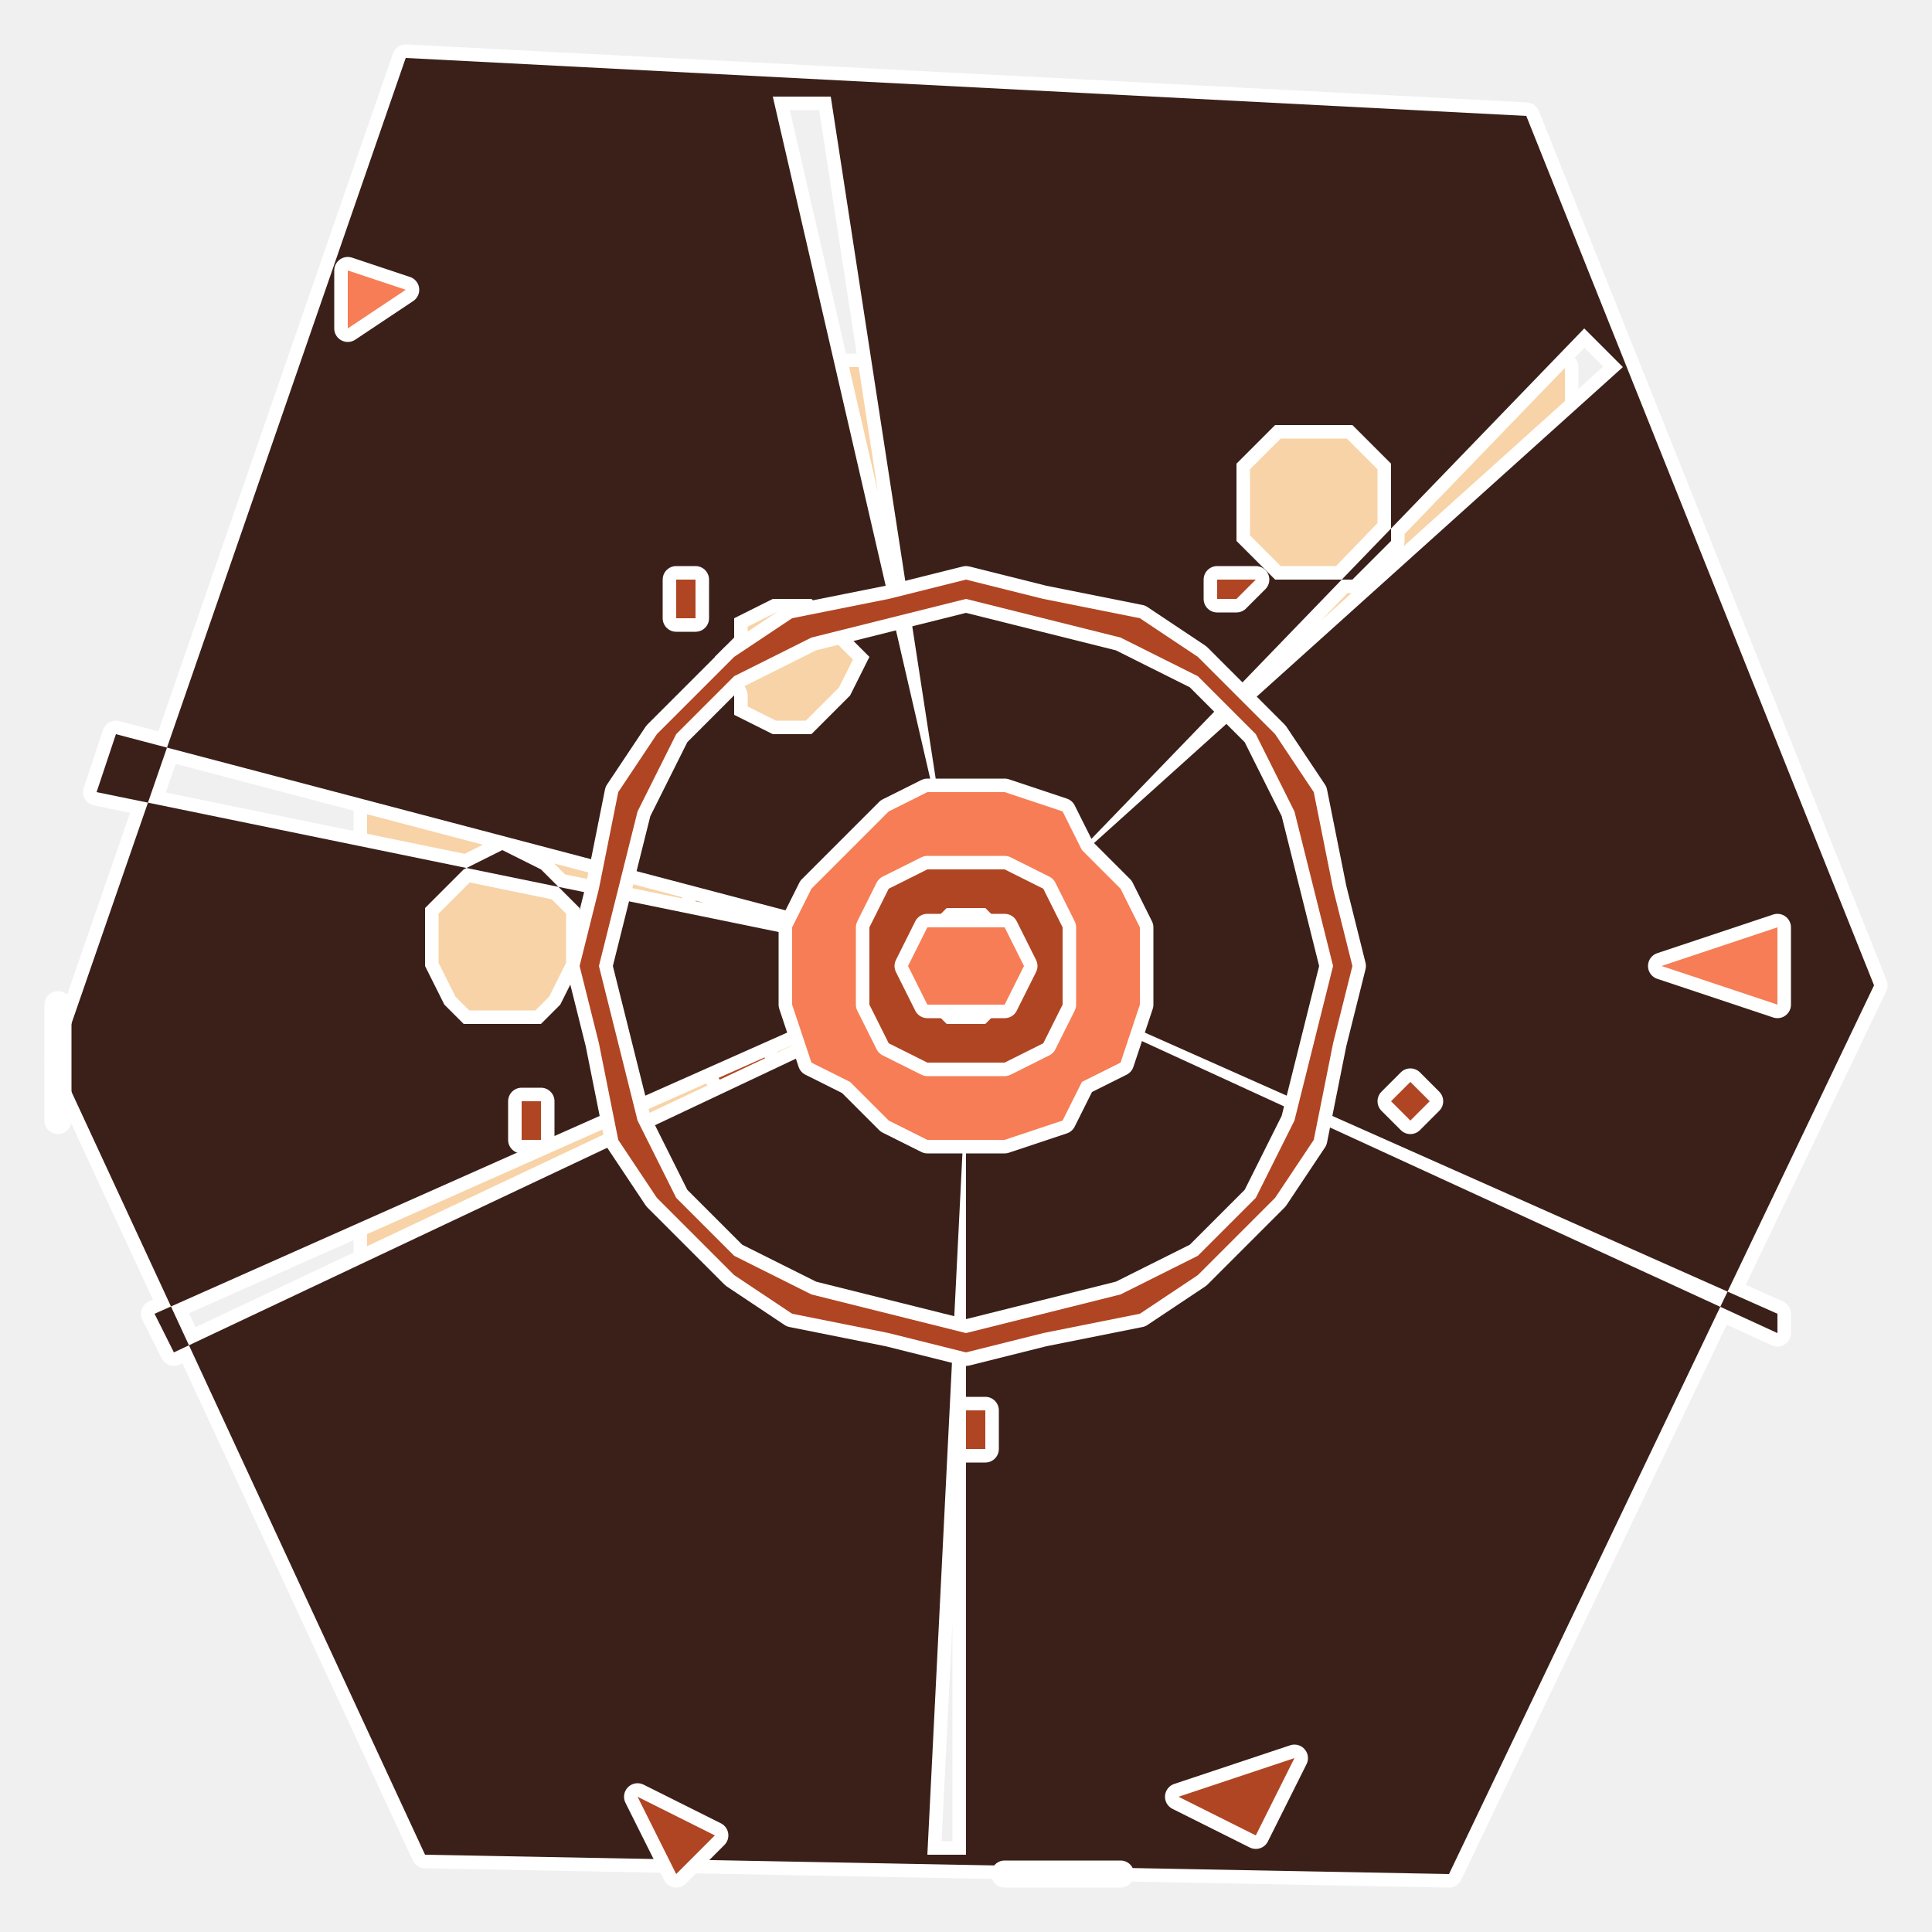
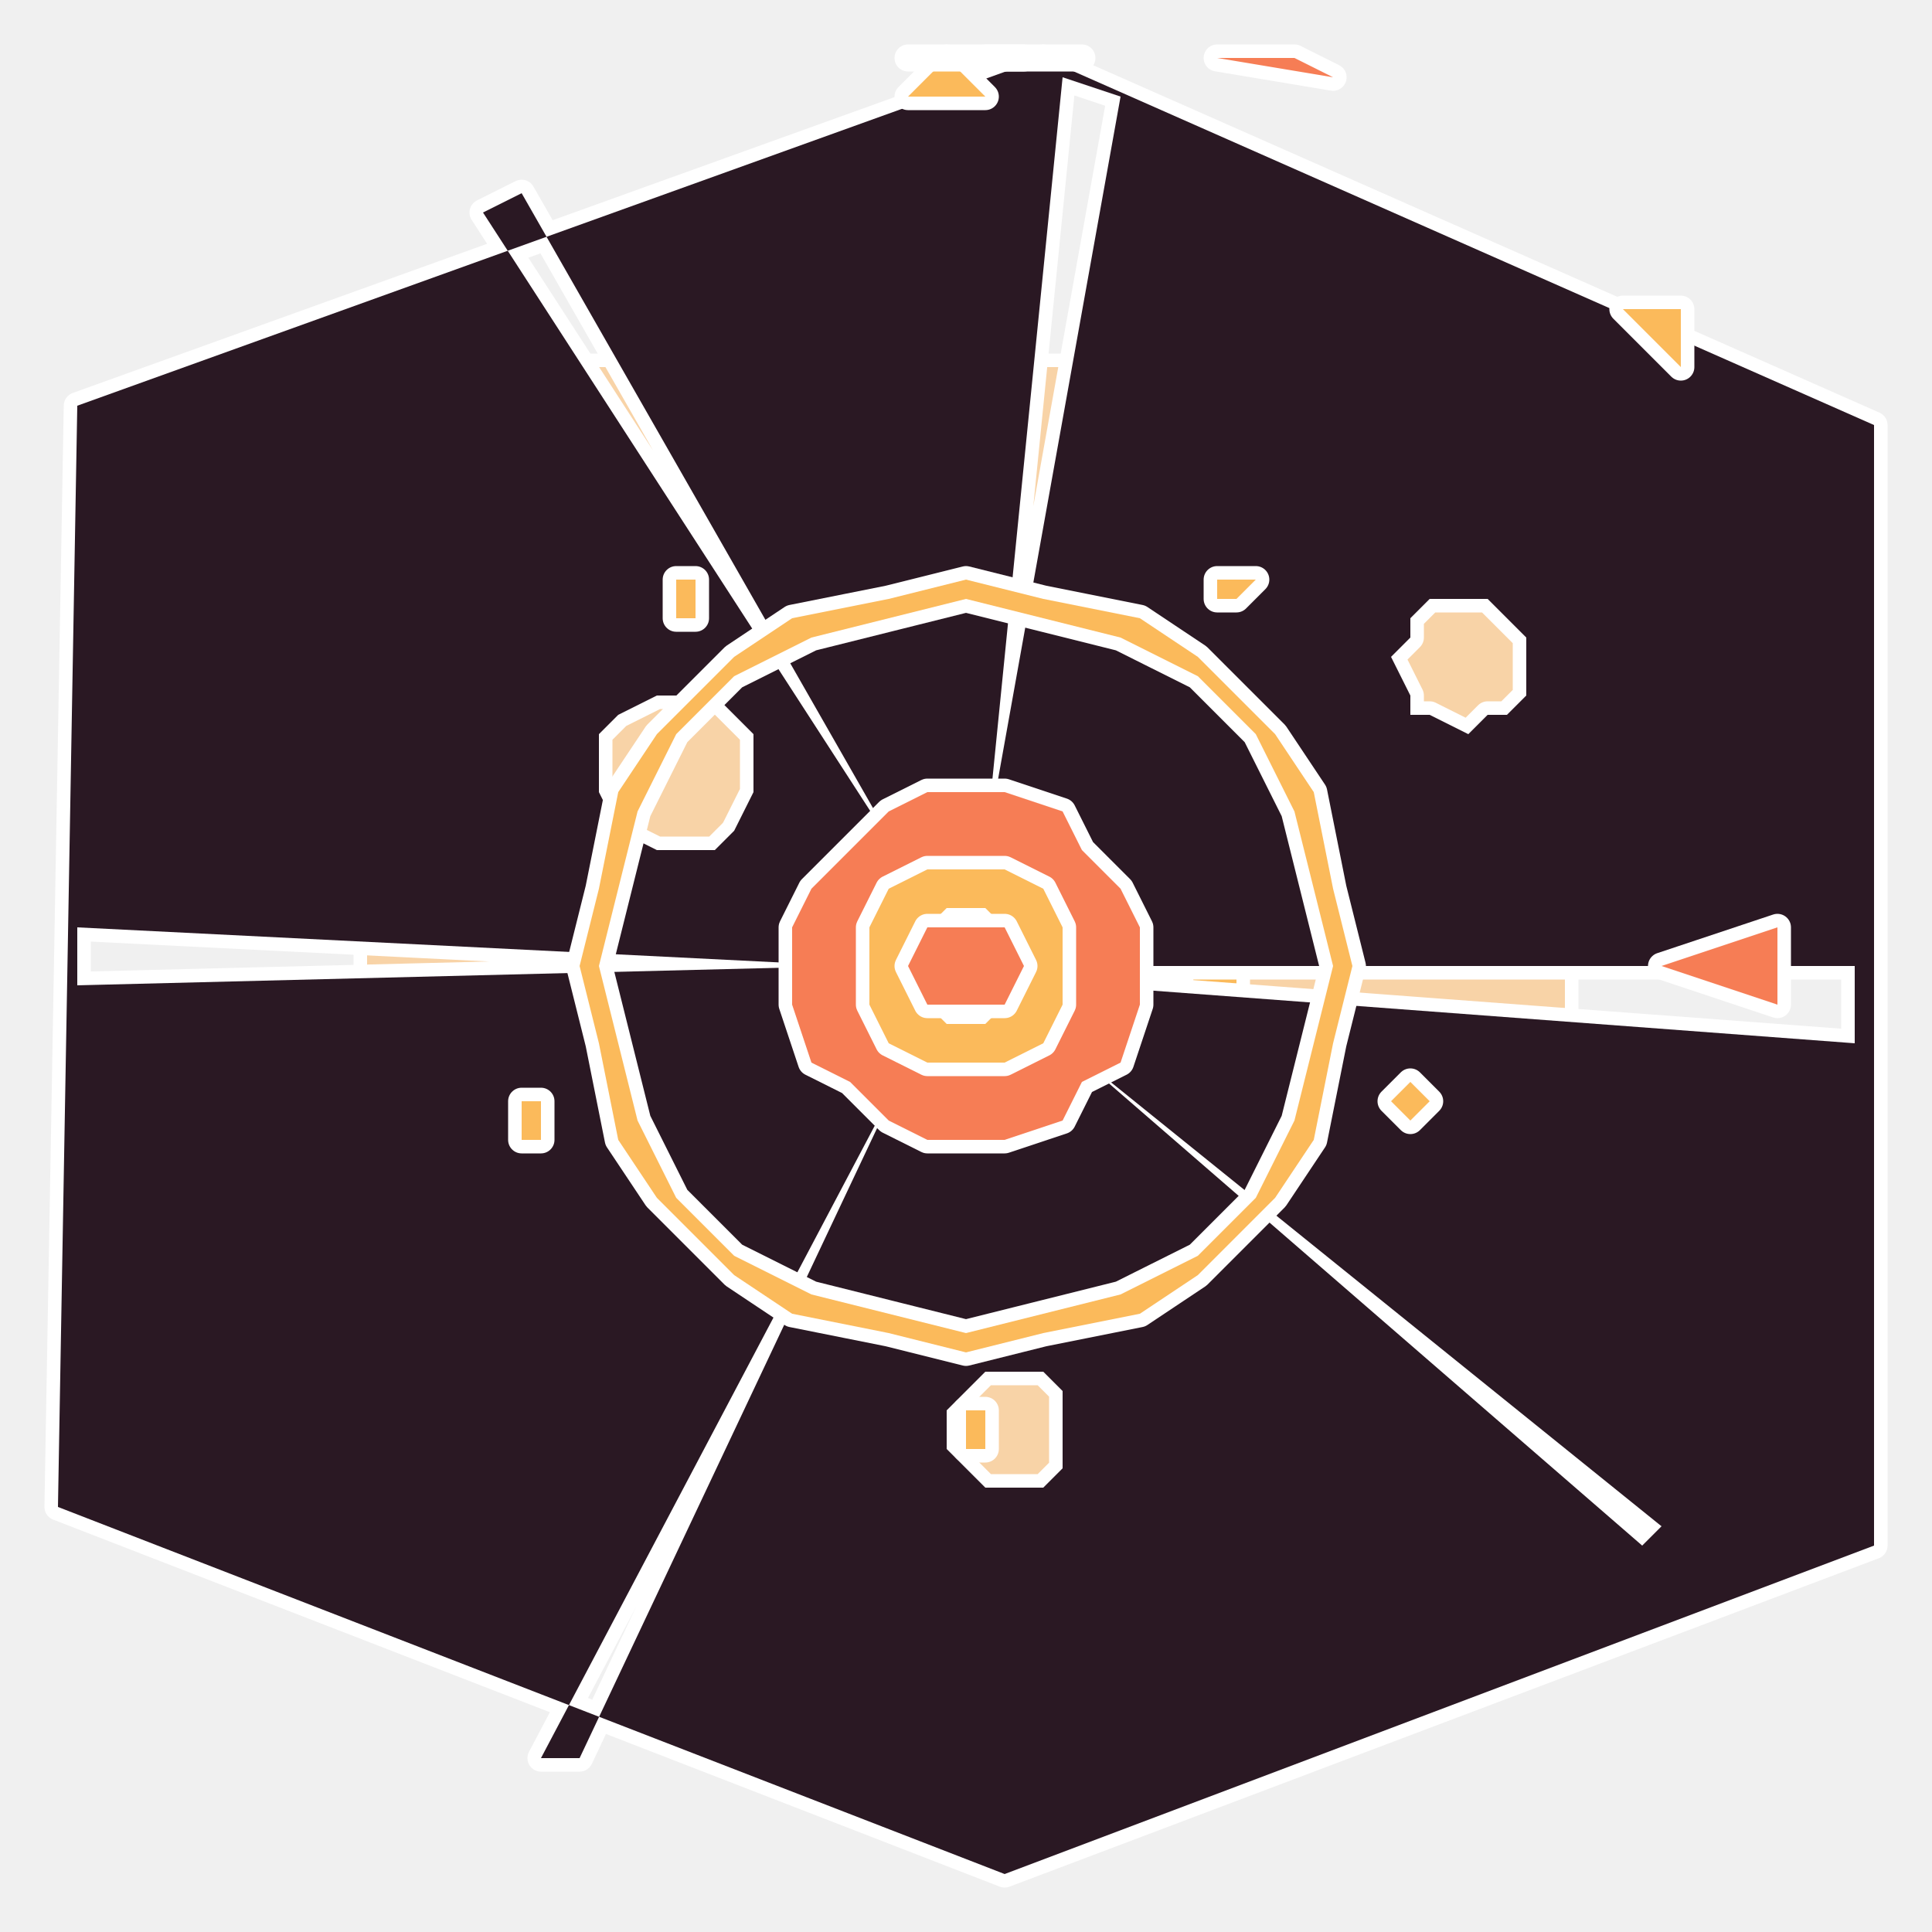
<svg xmlns="http://www.w3.org/2000/svg" viewBox="0 0 100 100" role="img" aria-label="@playform/plugin-dsh-factory - interlace-tile">
  <style>
		@media (prefers-reduced-motion: no-preference) {
			.plugin-dsh-factory-scene * { transform-box: view-box; transform-origin: 50% 50%; }
- 		.plugin-dsh-factory-counter { animation: plugin-dsh-factory-counter 28s linear -7s infinite; }
+ 		.plugin-dsh-factory-counter { animation: plugin-dsh-factory-counter 25s linear -7s infinite; }
		@keyframes plugin-dsh-factory-counter { to { transform: rotate(-360deg); } }
- 		.plugin-dsh-factory-breathe { animation: plugin-dsh-factory-breathe 7s ease-in-out -7s infinite; }
+ 		.plugin-dsh-factory-breathe { animation: plugin-dsh-factory-breathe 5s ease-in-out -7s infinite; }
		@keyframes plugin-dsh-factory-breathe { 50% { transform: scale(1.06); opacity: 0.85; } }
- 		.plugin-dsh-factory-fire { animation: plugin-dsh-factory-fire 2.7s ease-in-out infinite; }
+ 		.plugin-dsh-factory-fire { animation: plugin-dsh-factory-fire 3.2s ease-in-out infinite; }
		@keyframes plugin-dsh-factory-fire { 0%, 100% { opacity: 0.35; } 50% { opacity: 1; } }
- 		.plugin-dsh-factory-twinkle { animation: plugin-dsh-factory-twinkle 7s ease-in-out -7s infinite; }
+ 		.plugin-dsh-factory-twinkle { animation: plugin-dsh-factory-twinkle 8s ease-in-out -7s infinite; }
		@keyframes plugin-dsh-factory-twinkle { 0%, 100% { transform: scale(0.94); opacity: 0.4; } 50% { transform: scale(1.06); opacity: 1; } }
		}
	</style>
  <defs>
    <path id="plugin-dsh-factory-0" d="M81,81 L19,81 L19,19 L81,19 Z" />
-     <path id="plugin-dsh-factory-1" d="M83,36 L83,37 L81,38 L79,37 L78,36 L79,34 L81,33 L83,34 Z" />
-     <path id="plugin-dsh-factory-2" d="M65,18 L64,20 L62,21 L60,20 L60,18 L60,17 L62,16 L64,17 Z" />
+     <path id="plugin-dsh-factory-1" d="M31,76 L30,78 L28,78 L26,78 L26,76 L26,74 L28,74 L30,74 Z" />
+     <path id="plugin-dsh-factory-2" d="M49,16 L48,18 L46,19 L45,18 L44,16 L45,14 L46,14 L48,14 Z" />
    <path id="plugin-dsh-factory-3" d="M64,50 L64,54 L62,57 L60,60 L57,62 L54,64 L50,64 L46,64 L43,62 L40,60 L38,57 L36,54 L36,50 L36,46 L38,43 L40,40 L43,38 L46,36 L50,36 L54,36 L57,38 L60,40 L62,43 L64,46 Z M62,50 L61,53 L60,56 L58,58 L56,60 L53,61 L50,62 L47,61 L44,60 L42,58 L40,56 L39,53 L38,50 L39,47 L40,44 L42,42 L44,40 L47,39 L50,38 L53,39 L56,40 L58,42 L60,44 L61,47 Z" />
-     <path id="plugin-dsh-factory-4" d="M97,51 L75,97 L22,96 L3,55 L21,3 L79,6 Z M56,52 L92,68 L92,69 L55,52 Z M45,34 L44,36 L43,37 L42,38 L41,38 L40,38 L38,37 L38,36 L37,34 L38,33 L38,32 L40,31 L41,31 L42,31 L43,32 L44,33 Z M50,56 L50,96 L48,96 L50,56 Z M45,53 L9,70 L8,68 L44,52 Z M30,49 L30,50 L29,52 L28,53 L26,53 L24,53 L23,52 L22,50 L22,49 L22,47 L23,46 L24,45 L26,44 L28,45 L29,46 L30,47 Z M44,49 L5,41 L6,38 L44,48 Z M49,44 L40,5 L43,5 L49,44 Z M72,26 L72,28 L71,29 L70,30 L68,30 L66,30 L65,29 L64,28 L64,26 L64,24 L65,23 L66,22 L68,22 L70,22 L71,23 L72,24 Z M54,46 L82,17 L84,19 L54,46 Z M54,50 L54,52 L53,53 L52,54 L50,54 L48,54 L47,53 L46,52 L46,50 L46,48 L47,47 L48,46 L50,46 L52,46 L53,47 L54,48 Z" />
+     <path id="plugin-dsh-factory-4" d="M97,80 L52,97 L3,78 L4,21 L54,3 L97,22 Z M55,54 L86,79 L85,80 L55,54 Z M39,40 L39,41 L38,43 L37,44 L35,44 L34,44 L32,43 L31,41 L31,40 L31,38 L32,37 L34,36 L35,36 L37,36 L38,37 L39,38 Z M47,55 L30,91 L28,91 L47,55 Z M44,50 L4,51 L4,48 L44,50 Z M55,74 L55,75 L55,76 L54,77 L52,77 L51,77 L50,76 L49,75 L49,74 L49,73 L50,72 L51,71 L52,71 L54,71 L55,72 L55,73 Z M47,45 L25,11 L27,10 L47,45 Z M51,44 L55,4 L58,5 L51,44 Z M79,34 L79,36 L78,37 L77,37 L76,38 L74,37 L73,37 L73,36 L72,34 L73,33 L73,32 L74,31 L76,31 L77,31 L78,32 L79,33 Z M56,50 L96,50 L96,54 L56,51 Z M54,50 L54,52 L53,53 L52,54 L50,54 L48,54 L47,53 L46,52 L46,50 L46,48 L47,47 L48,46 L50,46 L52,46 L53,47 L54,48 Z" />
    <path id="plugin-dsh-factory-5" d="M59,50 L59,52 L58,55 L56,56 L55,58 L52,59 L50,59 L48,59 L46,58 L44,56 L42,55 L41,52 L41,50 L41,48 L42,46 L44,44 L46,42 L48,41 L50,41 L52,41 L55,42 L56,44 L58,46 L59,48 Z" />
    <path id="plugin-dsh-factory-6" d="M55,50 L55,52 L54,54 L52,55 L50,55 L48,55 L46,54 L45,52 L45,50 L45,48 L46,46 L48,45 L50,45 L52,45 L54,46 L55,48 Z M53,50 L53,51 L52,52 L51,53 L50,53 L49,53 L48,52 L47,51 L47,50 L47,49 L48,48 L49,47 L50,47 L51,47 L52,48 L53,49 Z" />
    <path id="plugin-dsh-factory-7" d="M92,48 L86,50 L92,52 Z" />
    <path id="plugin-dsh-factory-8" d="M70,50 L69,54 L68,59 L66,62 L62,66 L59,68 L54,69 L50,70 L46,69 L41,68 L38,66 L34,62 L32,59 L31,54 L30,50 L31,46 L32,41 L34,38 L38,34 L41,32 L46,31 L50,30 L54,31 L59,32 L62,34 L66,38 L68,41 L69,46 Z M69,50 L68,54 L67,58 L65,62 L62,65 L58,67 L54,68 L50,69 L46,68 L42,67 L38,65 L35,62 L33,58 L32,54 L31,50 L32,46 L33,42 L35,38 L38,35 L42,33 L46,32 L50,31 L54,32 L58,33 L62,35 L65,38 L67,42 L68,46 Z" />
    <path id="plugin-dsh-factory-9" d="M74,57 L73,58 L73,58 L72,57 L73,56 L73,56 Z" />
    <path id="plugin-dsh-factory-10" d="M51,74 L51,75 L50,75 L50,74 L50,73 L51,73 Z" />
    <path id="plugin-dsh-factory-11" d="M28,58 L28,59 L27,59 L27,58 L27,57 L28,57 Z" />
    <path id="plugin-dsh-factory-12" d="M36,31 L36,32 L35,32 L35,31 L35,30 L36,30 Z" />
    <path id="plugin-dsh-factory-13" d="M65,30 L64,31 L63,31 L63,30 L63,30 L64,30 Z" />
-     <path id="plugin-dsh-factory-14" d="M3,58 L3,56 L3,52 Z" />
-     <path id="plugin-dsh-factory-15" d="M18,17 L18,14 L21,15 Z" />
-     <path id="plugin-dsh-factory-16" d="M67,91 L65,95 L61,93 Z" />
-     <path id="plugin-dsh-factory-17" d="M58,97 L55,97 L52,97 Z" />
-     <path id="plugin-dsh-factory-18" d="M37,95 L35,97 L33,93 Z" />
+     <path id="plugin-dsh-factory-14" d="M47,5 L49,3 L51,5 Z" />
+     <path id="plugin-dsh-factory-15" d="M47,3 L50,3 L53,3 Z" />
+     <path id="plugin-dsh-factory-16" d="M84,16 L87,16 L87,19 Z" />
+     <path id="plugin-dsh-factory-17" d="M63,3 L67,3 L69,4 Z" />
+     <path id="plugin-dsh-factory-18" d="M51,3 L54,3 L56,3 Z" />
    <path id="plugin-dsh-factory-19" d="M53,50 L52,52 L51,52 L49,52 L48,52 L47,50 L48,48 L49,48 L51,48 L52,48 Z" />
  </defs>
  <g class="plugin-dsh-factory-scene">
    <g fill="#F8D3A7" fill-opacity="1" fill-rule="evenodd" stroke="#ffffff" stroke-width="1.4" stroke-linejoin="round" paint-order="stroke fill">
      <use class="plugin-dsh-factory-breathe" href="#plugin-dsh-factory-0" />
    </g>
-     <g fill="#B04523" fill-opacity="1" fill-rule="evenodd" stroke="#ffffff" stroke-width="1.4" stroke-linejoin="round" paint-order="stroke fill">
+     <g fill="#FBBA5B" fill-opacity="1" fill-rule="evenodd" stroke="#ffffff" stroke-width="1.4" stroke-linejoin="round" paint-order="stroke fill">
      <use class="plugin-dsh-factory-fire" style="animation-delay:-7.00s" href="#plugin-dsh-factory-1" />
      <use class="plugin-dsh-factory-fire" style="animation-delay:-7.18s" href="#plugin-dsh-factory-2" />
      <use class="plugin-dsh-factory-breathe" href="#plugin-dsh-factory-3" />
    </g>
-     <g fill="#3A2018" fill-opacity="1" fill-rule="evenodd" stroke="#ffffff" stroke-width="1.4" stroke-linejoin="round" paint-order="stroke fill">
+     <g fill="#2A1823" fill-opacity="1" fill-rule="evenodd" stroke="#ffffff" stroke-width="1.4" stroke-linejoin="round" paint-order="stroke fill">
      <use href="#plugin-dsh-factory-4" />
    </g>
    <g fill="#F67D55" fill-opacity="1" fill-rule="evenodd" stroke="#ffffff" stroke-width="1.4" stroke-linejoin="round" paint-order="stroke fill">
      <use class="plugin-dsh-factory-breathe" href="#plugin-dsh-factory-5" />
    </g>
-     <g fill="#B04523" fill-opacity="1" fill-rule="evenodd" stroke="#ffffff" stroke-width="1.4" stroke-linejoin="round" paint-order="stroke fill">
+     <g fill="#FBBA5B" fill-opacity="1" fill-rule="evenodd" stroke="#ffffff" stroke-width="1.4" stroke-linejoin="round" paint-order="stroke fill">
      <use class="plugin-dsh-factory-breathe" href="#plugin-dsh-factory-6" />
    </g>
    <g fill="#F67D55" fill-opacity="1" fill-rule="evenodd" stroke="#ffffff" stroke-width="1.4" stroke-linejoin="round" paint-order="stroke fill">
      <use class="plugin-dsh-factory-fire" style="animation-delay:-7.36s" href="#plugin-dsh-factory-7" />
    </g>
-     <g fill="#B04523" fill-opacity="1" fill-rule="evenodd" stroke="#ffffff" stroke-width="1.4" stroke-linejoin="round" paint-order="stroke fill">
+     <g fill="#FBBA5B" fill-opacity="1" fill-rule="evenodd" stroke="#ffffff" stroke-width="1.4" stroke-linejoin="round" paint-order="stroke fill">
      <use class="plugin-dsh-factory-breathe" href="#plugin-dsh-factory-8" />
      <use class="plugin-dsh-factory-counter" href="#plugin-dsh-factory-9" />
      <use class="plugin-dsh-factory-counter" href="#plugin-dsh-factory-10" />
      <use class="plugin-dsh-factory-counter" href="#plugin-dsh-factory-11" />
      <use class="plugin-dsh-factory-counter" href="#plugin-dsh-factory-12" />
      <use class="plugin-dsh-factory-counter" href="#plugin-dsh-factory-13" />
      <use class="plugin-dsh-factory-twinkle" href="#plugin-dsh-factory-14" />
    </g>
    <g fill="#F67D55" fill-opacity="1" fill-rule="evenodd" stroke="#ffffff" stroke-width="1.4" stroke-linejoin="round" paint-order="stroke fill">
      <use class="plugin-dsh-factory-twinkle" href="#plugin-dsh-factory-15" />
    </g>
-     <g fill="#B04523" fill-opacity="1" fill-rule="evenodd" stroke="#ffffff" stroke-width="1.4" stroke-linejoin="round" paint-order="stroke fill">
+     <g fill="#FBBA5B" fill-opacity="1" fill-rule="evenodd" stroke="#ffffff" stroke-width="1.4" stroke-linejoin="round" paint-order="stroke fill">
      <use class="plugin-dsh-factory-twinkle" href="#plugin-dsh-factory-16" />
    </g>
    <g fill="#F67D55" fill-opacity="1" fill-rule="evenodd" stroke="#ffffff" stroke-width="1.4" stroke-linejoin="round" paint-order="stroke fill">
      <use class="plugin-dsh-factory-twinkle" href="#plugin-dsh-factory-17" />
    </g>
-     <g fill="#B04523" fill-opacity="1" fill-rule="evenodd" stroke="#ffffff" stroke-width="1.4" stroke-linejoin="round" paint-order="stroke fill">
+     <g fill="#FBBA5B" fill-opacity="1" fill-rule="evenodd" stroke="#ffffff" stroke-width="1.4" stroke-linejoin="round" paint-order="stroke fill">
      <use class="plugin-dsh-factory-twinkle" href="#plugin-dsh-factory-18" />
    </g>
    <g fill="#F67D55" fill-opacity="1" fill-rule="evenodd" stroke="#ffffff" stroke-width="1.4" stroke-linejoin="round" paint-order="stroke fill">
      <use class="plugin-dsh-factory-breathe" href="#plugin-dsh-factory-19" />
    </g>
  </g>
</svg>
